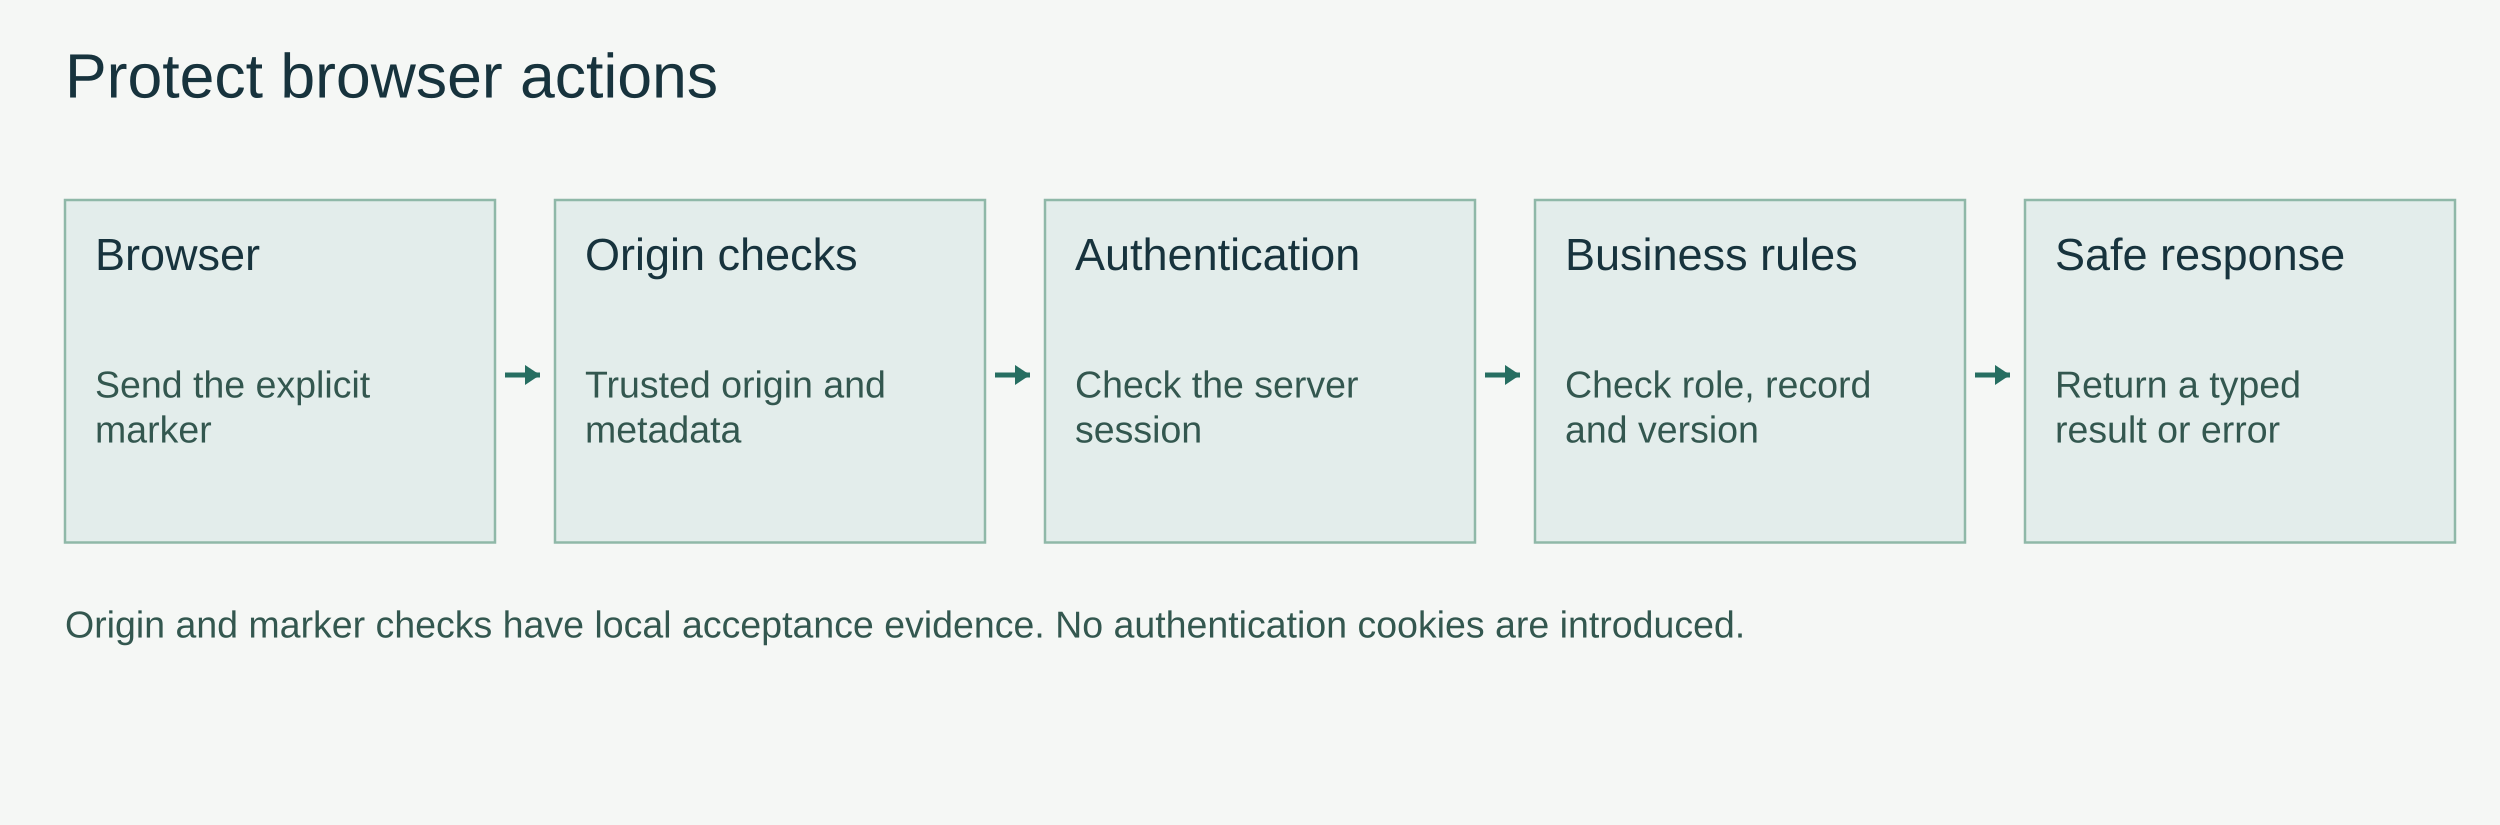
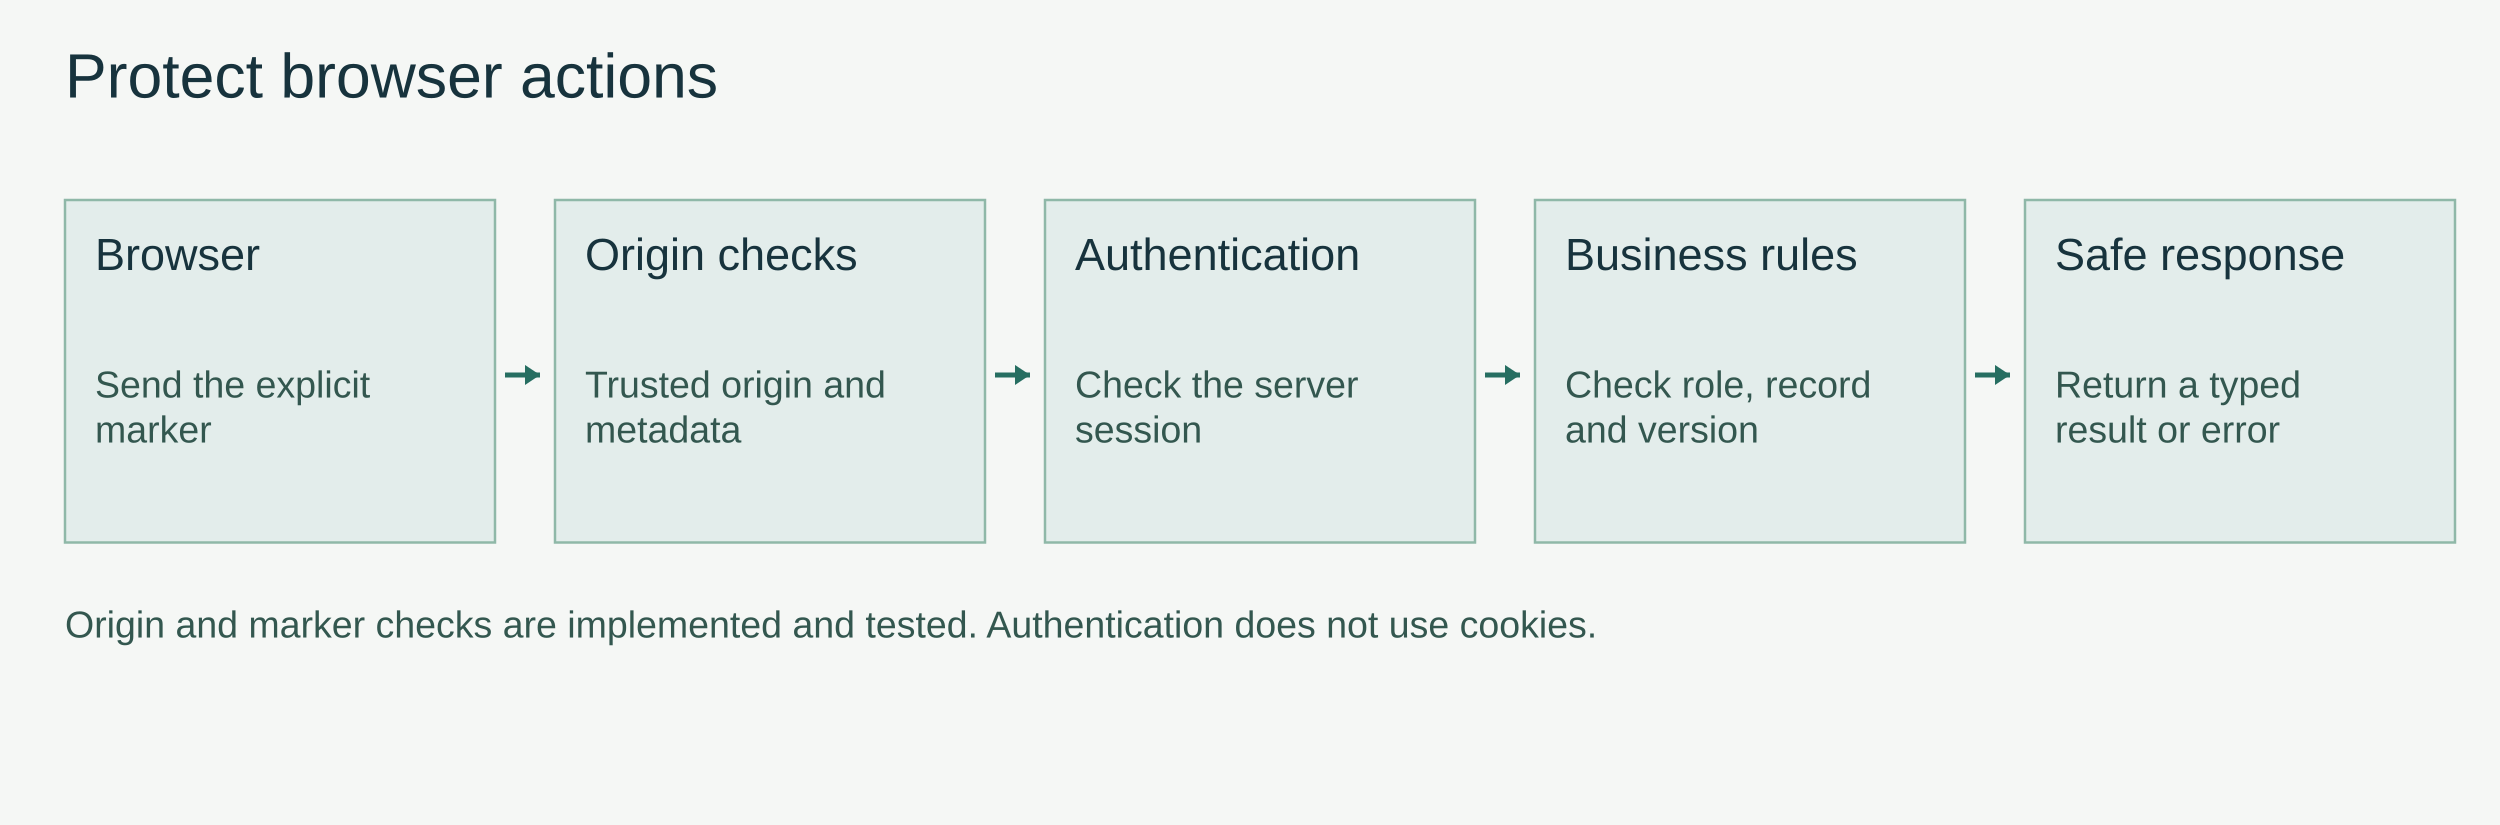
<svg xmlns="http://www.w3.org/2000/svg" role="img" aria-label="Protect browser actions" width="1000" height="330" preserveAspectRatio="xMinYMin meet" viewBox="0 0 1000 330" version="1.0" fill-rule="evenodd">
  <clipPath id="clip">
    <rect x="0" y="0" width="1000" height="330" />
  </clipPath>
  <g id="group" transform="scale(1,-1) translate(0,-330)" style="clip-path: url(#clip)">
    <g transform="">
      <rect x="0" y="0" width="1000" height="330" style="stroke: none; stroke-linecap: butt; stroke-width: 1; fill: rgb(96%,97%,96%); fill-rule: evenodd;" />
      <text x="26" y="291" style="font-family: Arial; font-size: 25px;fill: rgb(9%,20%,24%); stroke:none;" transform="translate(0,582) scale(1,-1)">Protect browser actions</text>
      <rect x="26" y="113" width="172" height="137" rx="10" ry="0" style="stroke: rgb(56%,72%,66%); stroke-linecap: butt; stroke-width: 1; fill: rgb(89%,93%,92%); fill-rule: evenodd;" />
      <text x="38" y="222" style="font-family: Arial; font-size: 18px;fill: rgb(9%,20%,24%); stroke:none;" transform="translate(0,444) scale(1,-1)">Browser</text>
      <text x="38" y="171" style="font-family: Arial; font-size: 15px;fill: rgb(20%,34%,31%); stroke:none;" transform="translate(0,342) scale(1,-1)">Send the explicit</text>
      <text x="38" y="153" style="font-family: Arial; font-size: 15px;fill: rgb(20%,34%,31%); stroke:none;" transform="translate(0,306) scale(1,-1)">marker</text>
      <path d="M 202,180 L 216,180 Z" style="stroke: rgb(15%,43%,38%); stroke-linecap: butt; stroke-width: 2;" />
      <polygon points="216 180, 210 184, 210 176" style="stroke: none; stroke-linecap: butt; stroke-width: 1; fill: rgb(15%,43%,38%); fill-rule: evenodd;" />
      <rect x="222" y="113" width="172" height="137" rx="10" ry="0" style="stroke: rgb(56%,72%,66%); stroke-linecap: butt; stroke-width: 1; fill: rgb(89%,93%,92%); fill-rule: evenodd;" />
      <text x="234" y="222" style="font-family: Arial; font-size: 18px;fill: rgb(9%,20%,24%); stroke:none;" transform="translate(0,444) scale(1,-1)">Origin checks</text>
      <text x="234" y="171" style="font-family: Arial; font-size: 15px;fill: rgb(20%,34%,31%); stroke:none;" transform="translate(0,342) scale(1,-1)">Trusted origin and</text>
      <text x="234" y="153" style="font-family: Arial; font-size: 15px;fill: rgb(20%,34%,31%); stroke:none;" transform="translate(0,306) scale(1,-1)">metadata</text>
      <path d="M 398,180 L 412,180 Z" style="stroke: rgb(15%,43%,38%); stroke-linecap: butt; stroke-width: 2;" />
      <polygon points="412 180, 406 184, 406 176" style="stroke: none; stroke-linecap: butt; stroke-width: 1; fill: rgb(15%,43%,38%); fill-rule: evenodd;" />
      <rect x="418" y="113" width="172" height="137" rx="10" ry="0" style="stroke: rgb(56%,72%,66%); stroke-linecap: butt; stroke-width: 1; fill: rgb(89%,93%,92%); fill-rule: evenodd;" />
      <text x="430" y="222" style="font-family: Arial; font-size: 18px;fill: rgb(9%,20%,24%); stroke:none;" transform="translate(0,444) scale(1,-1)">Authentication</text>
      <text x="430" y="171" style="font-family: Arial; font-size: 15px;fill: rgb(20%,34%,31%); stroke:none;" transform="translate(0,342) scale(1,-1)">Check the server</text>
      <text x="430" y="153" style="font-family: Arial; font-size: 15px;fill: rgb(20%,34%,31%); stroke:none;" transform="translate(0,306) scale(1,-1)">session</text>
      <path d="M 594,180 L 608,180 Z" style="stroke: rgb(15%,43%,38%); stroke-linecap: butt; stroke-width: 2;" />
      <polygon points="608 180, 602 184, 602 176" style="stroke: none; stroke-linecap: butt; stroke-width: 1; fill: rgb(15%,43%,38%); fill-rule: evenodd;" />
      <rect x="614" y="113" width="172" height="137" rx="10" ry="0" style="stroke: rgb(56%,72%,66%); stroke-linecap: butt; stroke-width: 1; fill: rgb(89%,93%,92%); fill-rule: evenodd;" />
      <text x="626" y="222" style="font-family: Arial; font-size: 18px;fill: rgb(9%,20%,24%); stroke:none;" transform="translate(0,444) scale(1,-1)">Business rules</text>
      <text x="626" y="171" style="font-family: Arial; font-size: 15px;fill: rgb(20%,34%,31%); stroke:none;" transform="translate(0,342) scale(1,-1)">Check role, record</text>
      <text x="626" y="153" style="font-family: Arial; font-size: 15px;fill: rgb(20%,34%,31%); stroke:none;" transform="translate(0,306) scale(1,-1)">and version</text>
      <path d="M 790,180 L 804,180 Z" style="stroke: rgb(15%,43%,38%); stroke-linecap: butt; stroke-width: 2;" />
      <polygon points="804 180, 798 184, 798 176" style="stroke: none; stroke-linecap: butt; stroke-width: 1; fill: rgb(15%,43%,38%); fill-rule: evenodd;" />
      <rect x="810" y="113" width="172" height="137" rx="10" ry="0" style="stroke: rgb(56%,72%,66%); stroke-linecap: butt; stroke-width: 1; fill: rgb(89%,93%,92%); fill-rule: evenodd;" />
      <text x="822" y="222" style="font-family: Arial; font-size: 18px;fill: rgb(9%,20%,24%); stroke:none;" transform="translate(0,444) scale(1,-1)">Safe response</text>
      <text x="822" y="171" style="font-family: Arial; font-size: 15px;fill: rgb(20%,34%,31%); stroke:none;" transform="translate(0,342) scale(1,-1)">Return a typed</text>
      <text x="822" y="153" style="font-family: Arial; font-size: 15px;fill: rgb(20%,34%,31%); stroke:none;" transform="translate(0,306) scale(1,-1)">result or error</text>
-       <text x="26" y="75" style="font-family: Arial; font-size: 15px;fill: rgb(20%,34%,31%); stroke:none;" transform="translate(0,150) scale(1,-1)">Origin and marker checks have local acceptance evidence. No authentication cookies are introduced.</text>
+       <text x="26" y="75" style="font-family: Arial; font-size: 15px;fill: rgb(20%,34%,31%); stroke:none;" transform="translate(0,150) scale(1,-1)">Origin and marker checks are implemented and tested. Authentication does not use cookies.</text>
    </g>
  </g>
</svg>
